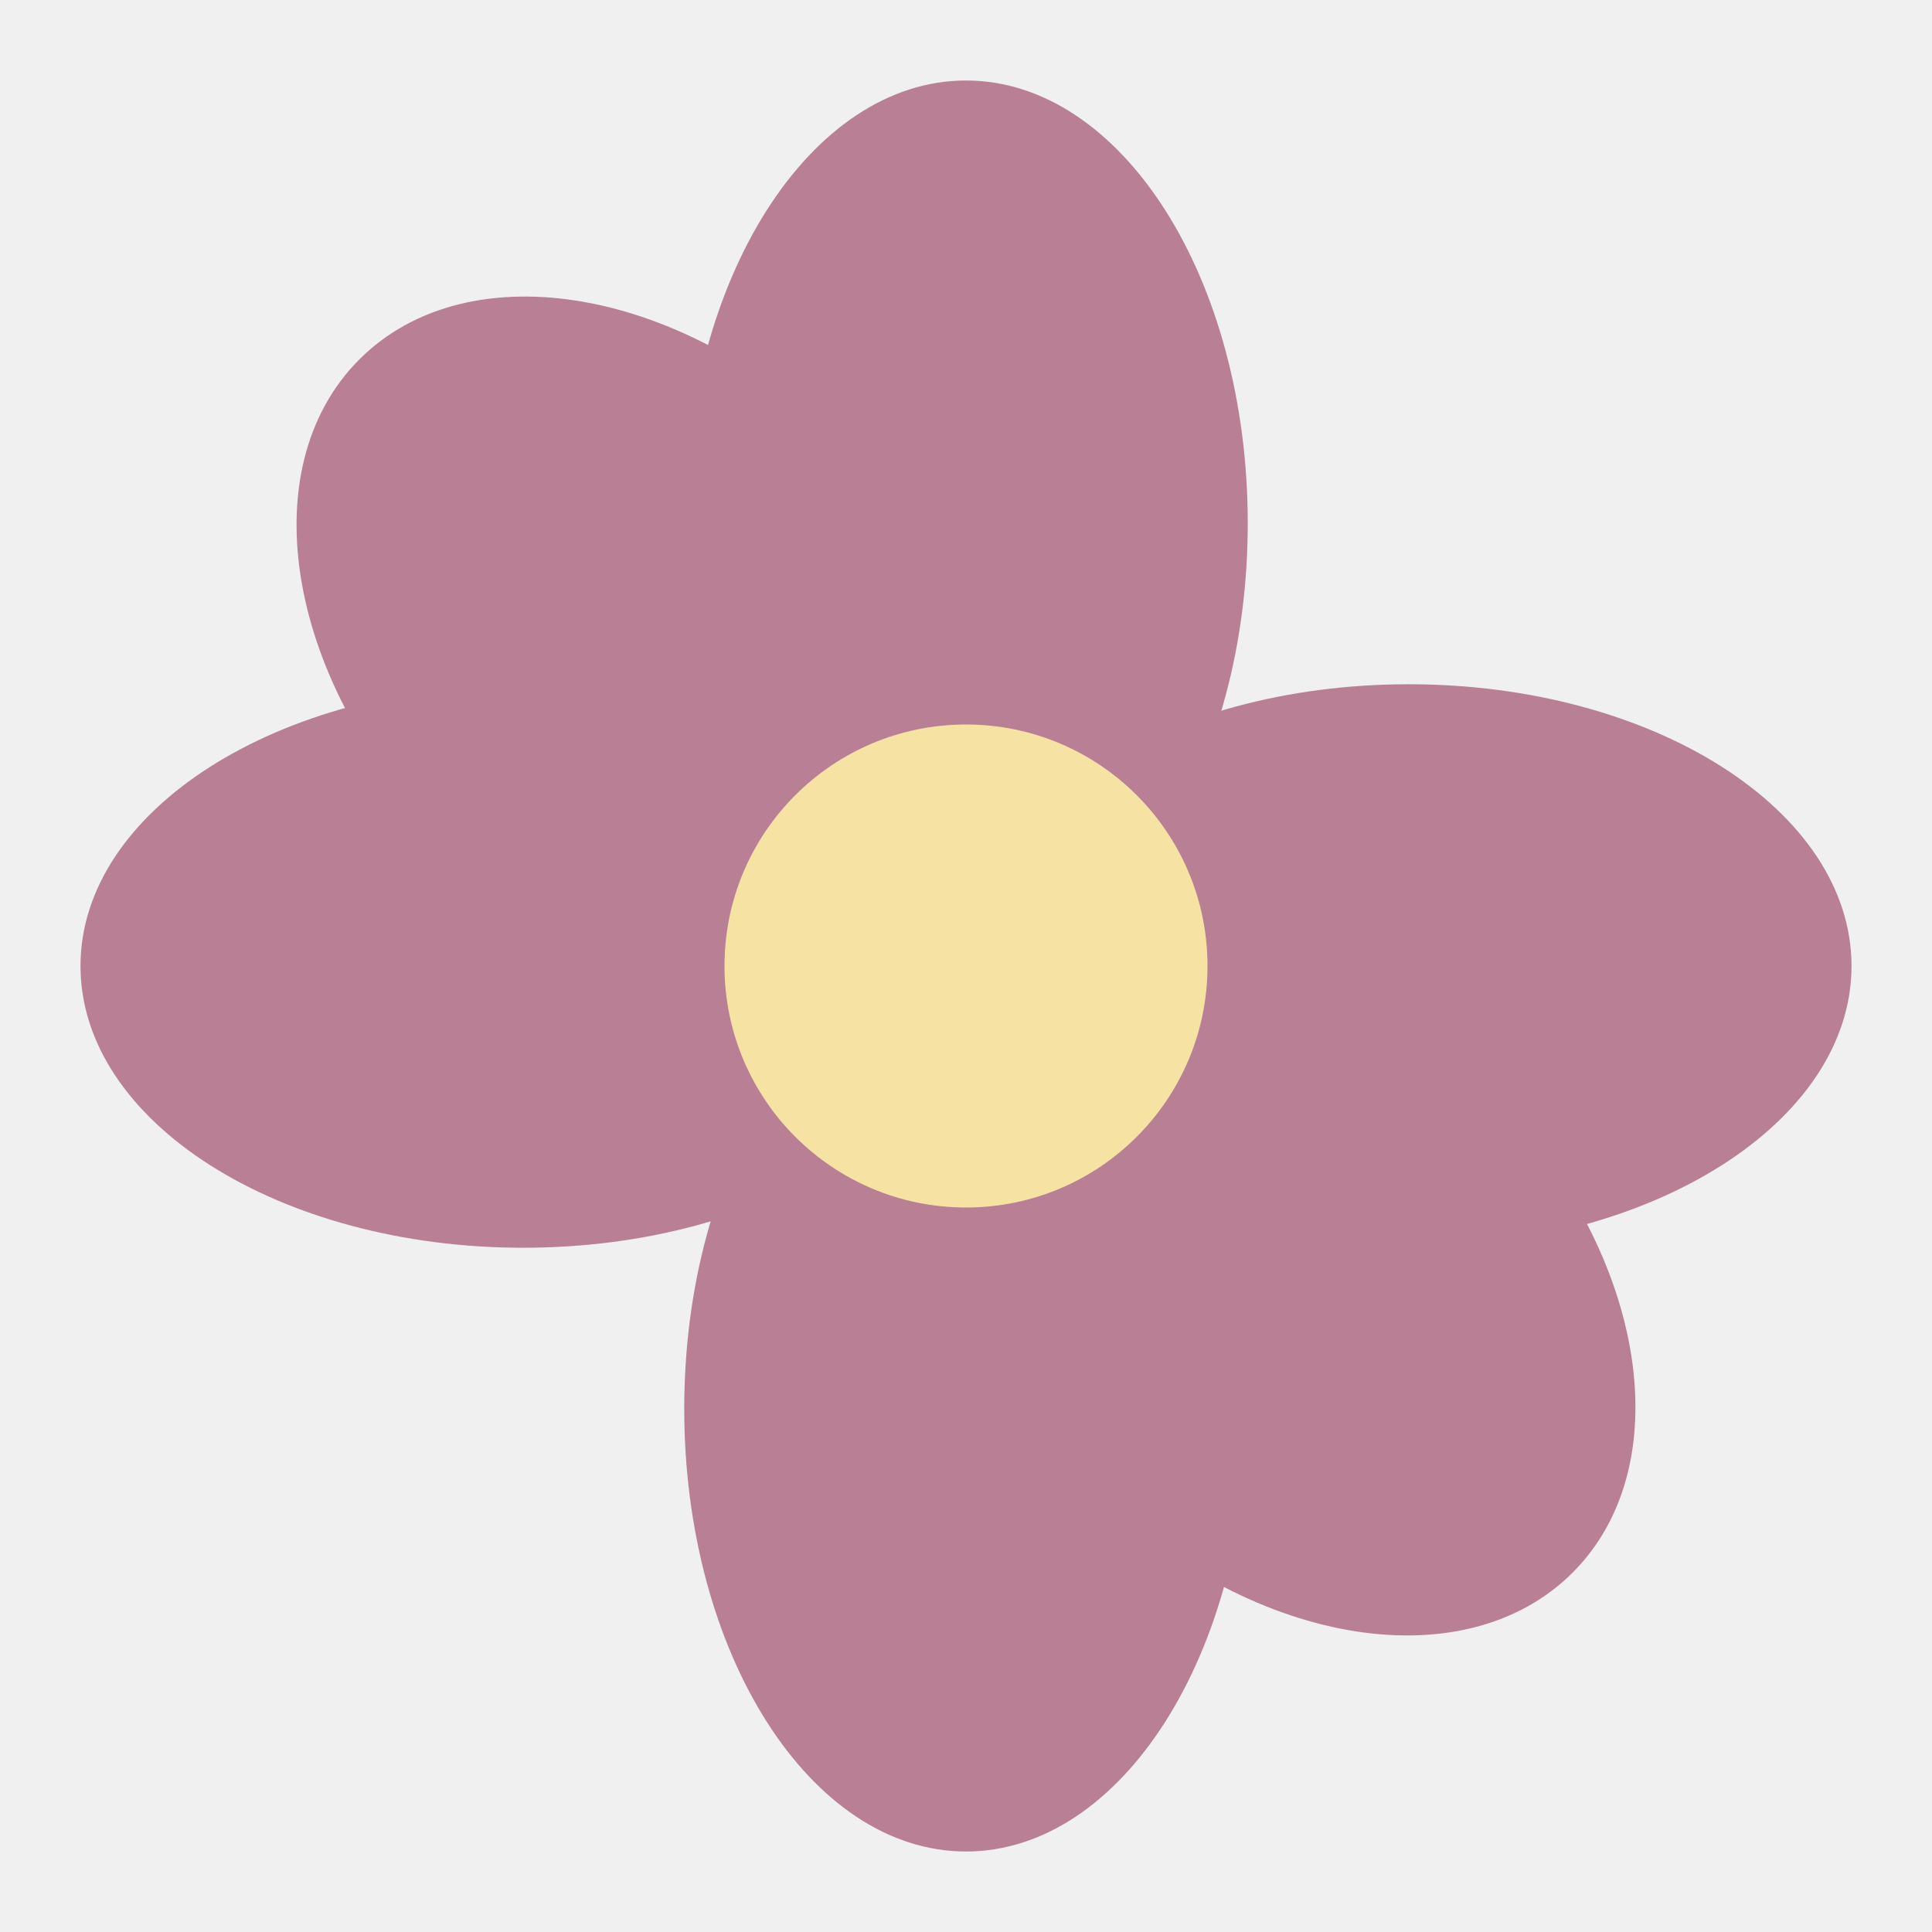
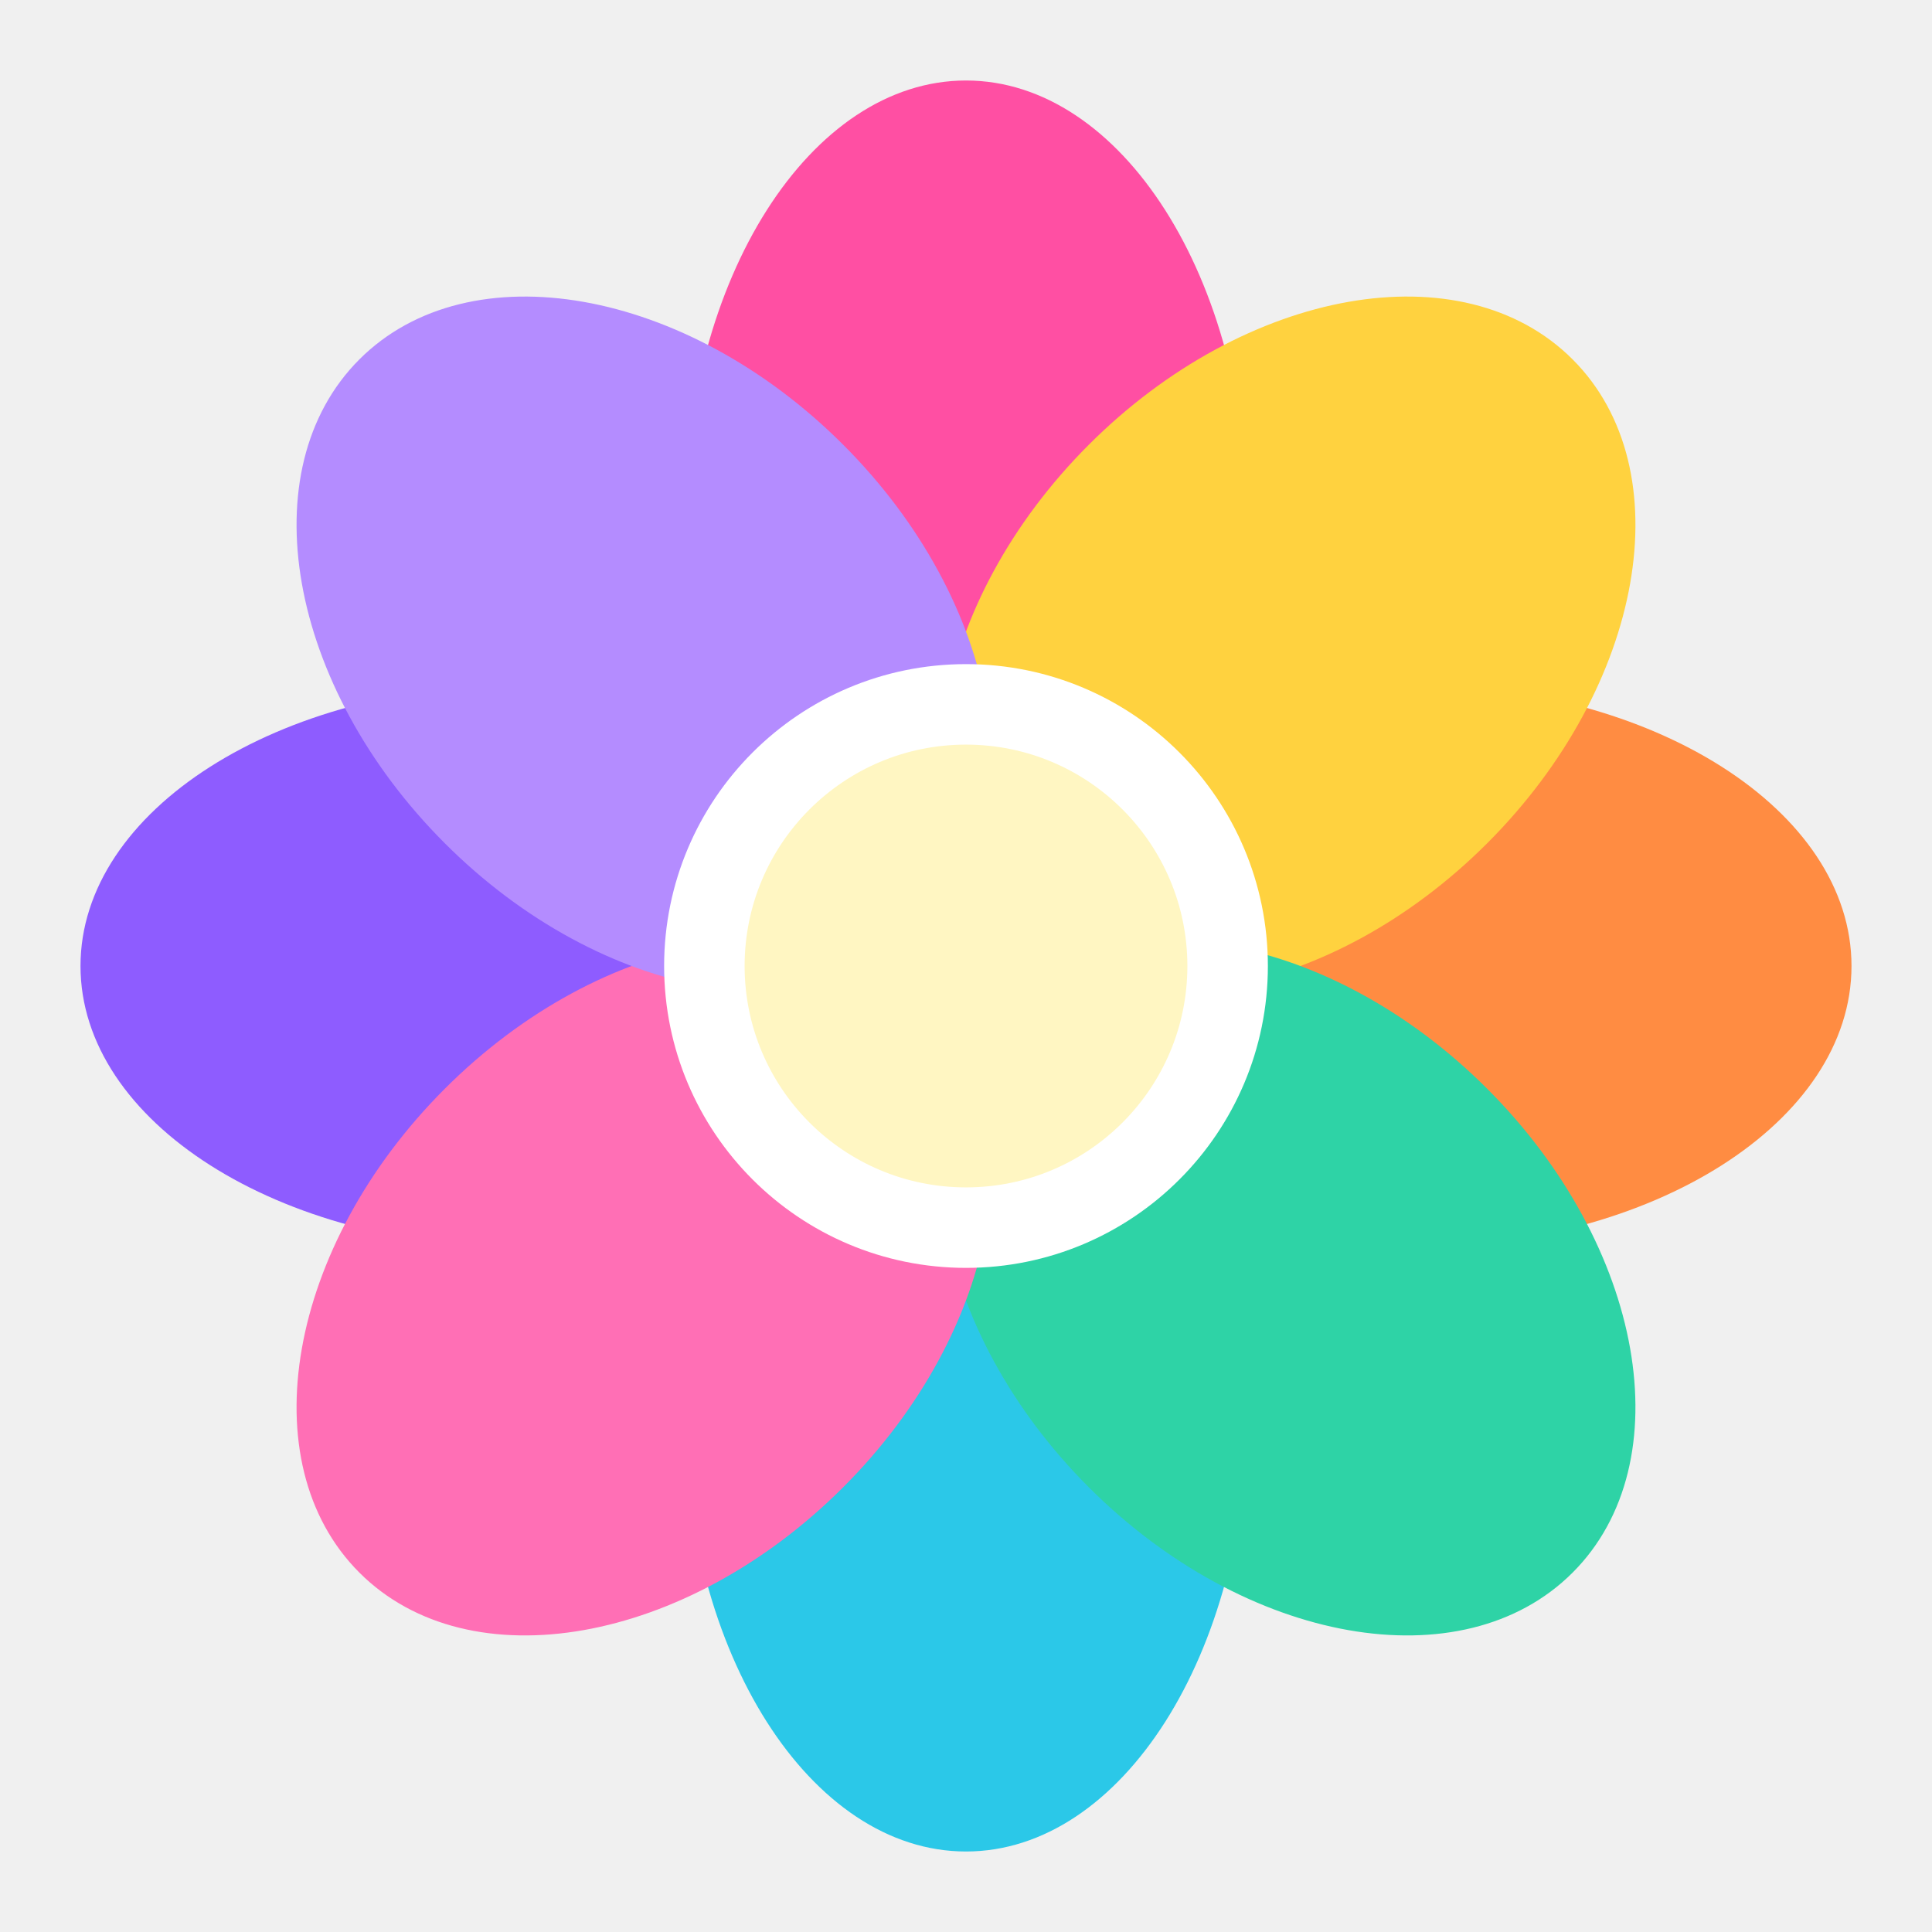
<svg xmlns="http://www.w3.org/2000/svg" viewBox="0 0 48 48">
-   <g fill="#b87f95">
-     <ellipse cx="24" cy="13" rx="7" ry="11" />
-     <ellipse cx="24" cy="35" rx="7" ry="11" />
-     <ellipse cx="13" cy="24" rx="11" ry="7" />
-     <ellipse cx="35" cy="24" rx="11" ry="7" />
-     <ellipse cx="16" cy="16" rx="7" ry="10" transform="rotate(-45 16 16)" />
-     <ellipse cx="32" cy="32" rx="7" ry="10" transform="rotate(-45 32 32)" />
-   </g>
-   <circle cx="24" cy="24" r="6" fill="#f6e3a4" />
+   <ellipse cx="24" cy="13" rx="7" ry="11" fill="#ff4fa3" />
+   <ellipse cx="35" cy="24" rx="11" ry="7" fill="#ff8c42" />
+   <ellipse cx="24" cy="35" rx="7" ry="11" fill="#2bc8e8" />
+   <ellipse cx="13" cy="24" rx="11" ry="7" fill="#8e5cff" />
+   <ellipse cx="32" cy="16" rx="7" ry="10" transform="rotate(45 32 16)" fill="#ffd23f" />
+   <ellipse cx="32" cy="32" rx="7" ry="10" transform="rotate(-45 32 32)" fill="#2ed3a6" />
+   <ellipse cx="16" cy="32" rx="7" ry="10" transform="rotate(45 16 32)" fill="#ff6fb5" />
+   <ellipse cx="16" cy="16" rx="7" ry="10" transform="rotate(-45 16 16)" fill="#b48cff" />
+   <circle cx="24" cy="24" r="6.5" fill="#fff6c2" stroke="#ffffff" stroke-width="2" />
</svg>
